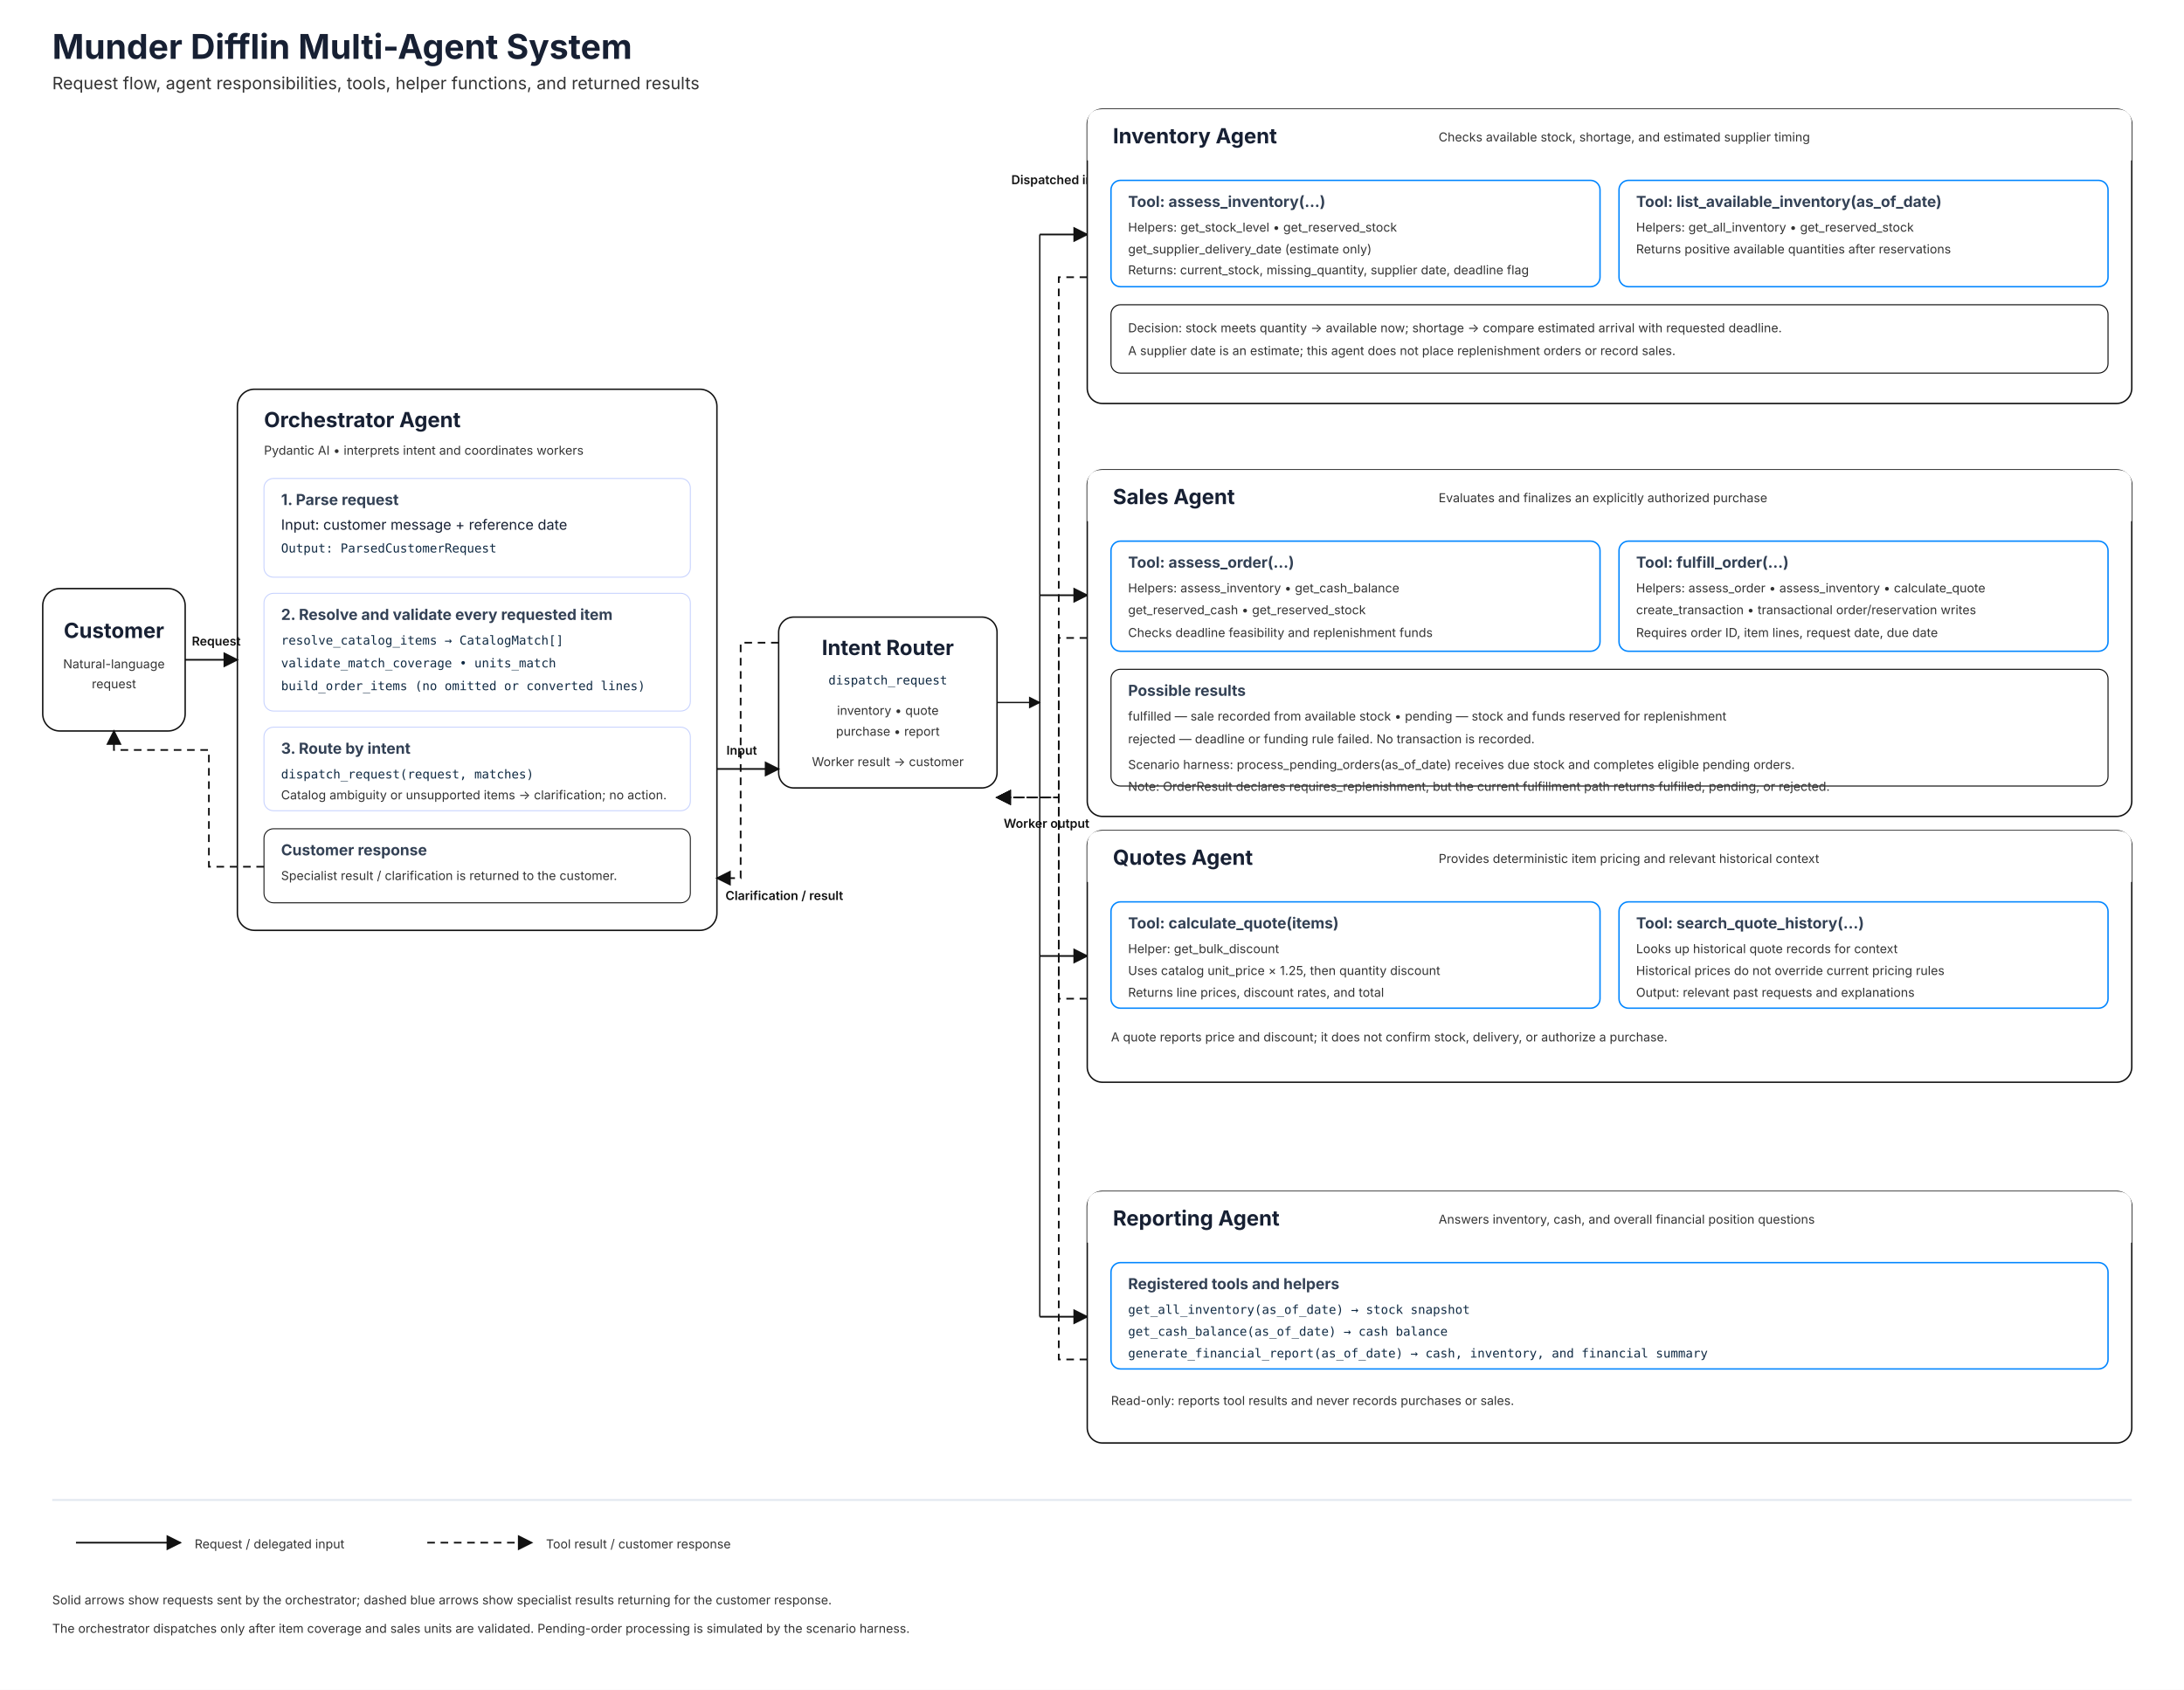
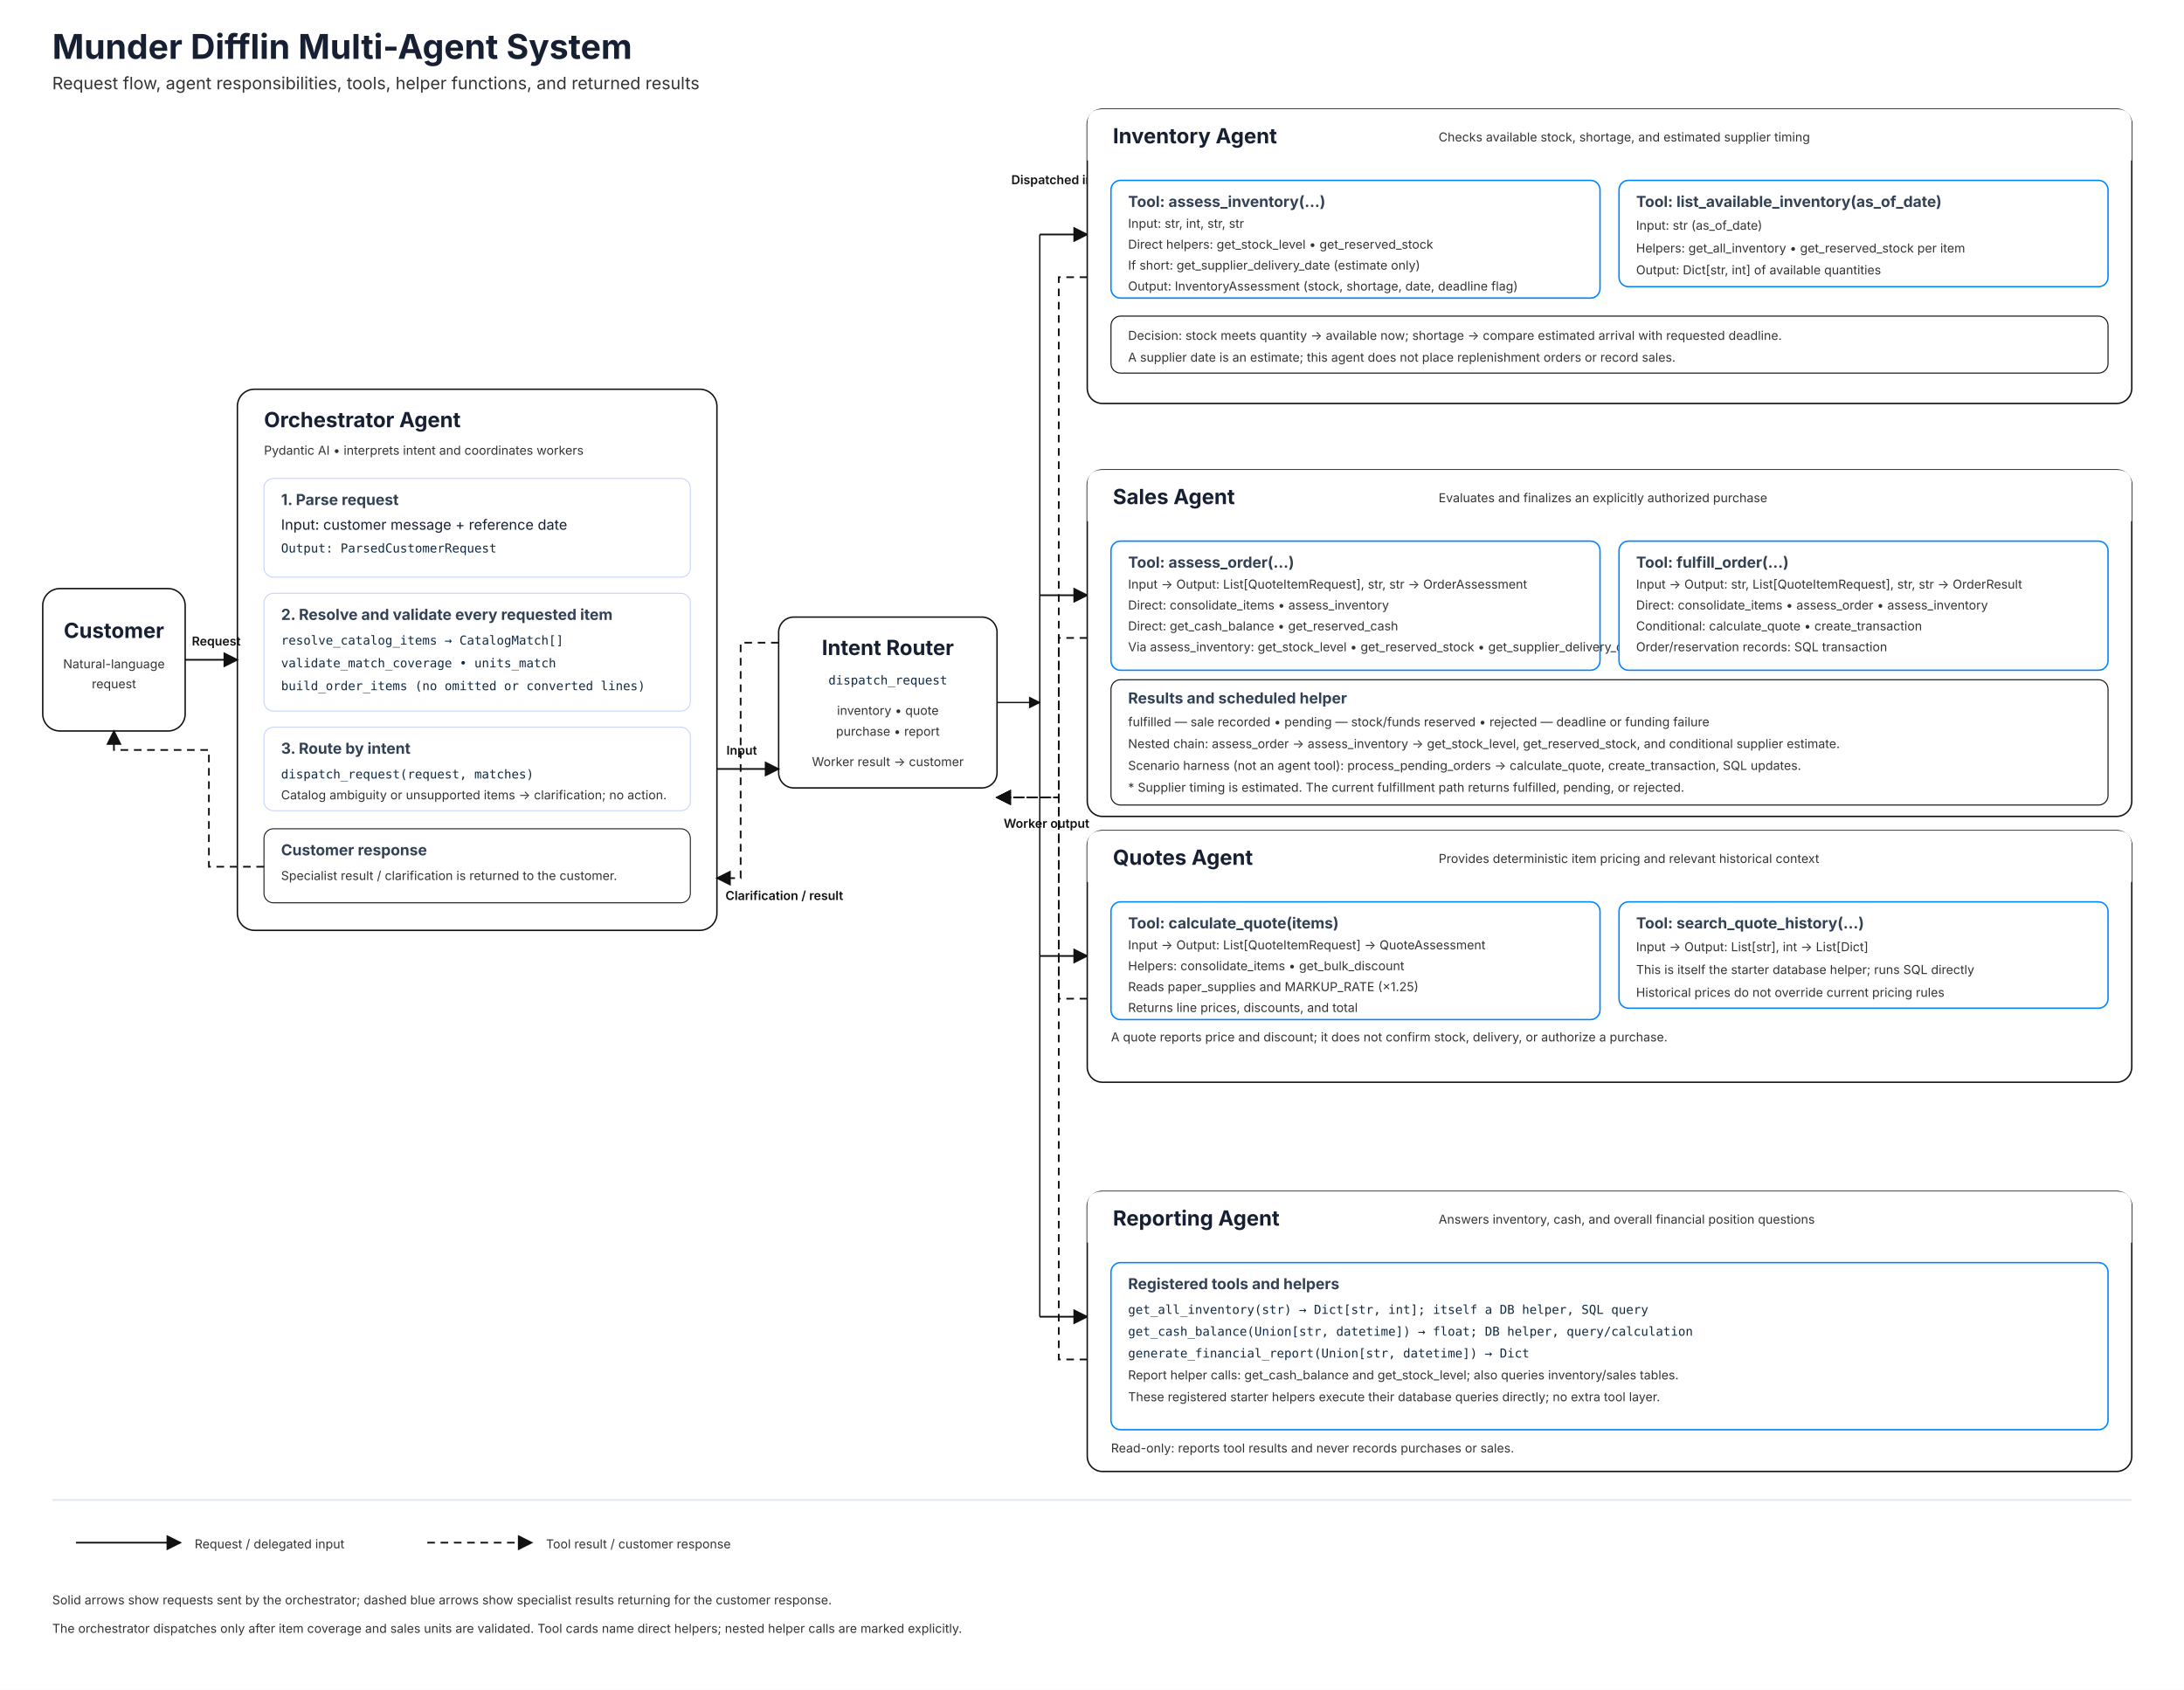
<svg xmlns="http://www.w3.org/2000/svg" width="2300" height="1780" viewBox="0 0 2300 1780" role="img" aria-labelledby="title desc">
  <defs>
    <marker id="arrow" viewBox="0 0 10 10" refX="9" refY="5" markerWidth="9" markerHeight="9" orient="auto-start-reverse">
      <path d="M 0 0 L 10 5 L 0 10 z" fill="#111111" />
    </marker>
    <marker id="arrowBlue" viewBox="0 0 10 10" refX="9" refY="5" markerWidth="9" markerHeight="9" orient="auto-start-reverse">
      <path d="M 0 0 L 10 5 L 0 10 z" fill="#111111" />
    </marker>
    <style>
      text { font-family: Inter, Arial, sans-serif; fill: #172033; }
      .title { font-size: 36px; font-weight: 700; }
      .subtitle { font-size: 18px; fill: #333333; }
      .agent-title { font-size: 22px; font-weight: 700; }
      .section { font-size: 16px; font-weight: 700; fill: #334155; }
      .body { font-size: 15px; }
      .small { font-size: 13px; fill: #333333; }
      .mono { font-family: 'DejaVu Sans Mono', monospace; font-size: 13px; fill: #102a43; }
      .customer { fill: #ffffff; stroke: #111111; stroke-width: 1.5; }
      .orchestrator { fill: #ffffff; stroke: #111111; stroke-width: 1.5; }
      .dispatcher { fill: #ffffff; stroke: #111111; stroke-width: 1.5; }
      .worker { fill: #ffffff; stroke: #111111; stroke-width: 1.5; }
      .inventory-head, .sales-head, .quote-head, .report-head { fill: #ffffff; }
      .tool { fill: #ffffff; stroke: #0085ff; stroke-width: 1.5; }
      .helper { fill: #ffffff; stroke: #111111; stroke-width: 1.1; }
      .flow { fill: none; stroke: #111111; stroke-width: 1.8; marker-end: url(#arrow); }
      .return { fill: none; stroke: #111111; stroke-width: 1.8; stroke-dasharray: 8 6; marker-end: url(#arrowBlue); }
      .internal { fill: none; stroke: #111111; stroke-width: 1.4; marker-end: url(#arrow); }
      .trunk { fill: none; stroke: #111111; stroke-width: 1.4; }
      .label { font-size: 13px; font-weight: 600; fill: #111111; }
      .badge { fill: #ffffff; stroke: #111111; stroke-width: 1; }
    </style>
  </defs>
  <rect width="2300" height="1780" fill="#ffffff" />
  <text x="55" y="62" class="title">Munder Difflin Multi-Agent System</text>
  <text x="55" y="94" class="subtitle">Request flow, agent responsibilities, tools, helper functions, and returned results</text>
  <rect x="45" y="620" width="150" height="150" rx="18" class="customer" />
  <text x="120" y="672" text-anchor="middle" class="agent-title">Customer</text>
  <text x="120" y="704" text-anchor="middle" class="small">Natural-language</text>
  <text x="120" y="725" text-anchor="middle" class="small">request</text>
  <rect x="250" y="410" width="505" height="570" rx="18" class="orchestrator" />
  <text x="278" y="450" class="agent-title">Orchestrator Agent</text>
  <text x="278" y="479" class="small">Pydantic AI • interprets intent and coordinates workers</text>
  <rect x="278" y="504" width="449" height="104" rx="10" fill="#ffffff" stroke="#c7d2fe" />
  <text x="296" y="532" class="section">1. Parse request</text>
  <text x="296" y="558" class="body">Input: customer message + reference date</text>
  <text x="296" y="582" class="mono">Output: ParsedCustomerRequest</text>
  <rect x="278" y="625" width="449" height="124" rx="10" fill="#ffffff" stroke="#c7d2fe" />
  <text x="296" y="653" class="section">2. Resolve and validate every requested item</text>
  <text x="296" y="679" class="mono">resolve_catalog_items → CatalogMatch[]</text>
  <text x="296" y="703" class="mono">validate_match_coverage • units_match</text>
  <text x="296" y="727" class="mono">build_order_items (no omitted or converted lines)</text>
  <rect x="278" y="766" width="449" height="88" rx="10" fill="#ffffff" stroke="#c7d2fe" />
  <text x="296" y="794" class="section">3. Route by intent</text>
  <text x="296" y="820" class="mono">dispatch_request(request, matches)</text>
  <text x="296" y="842" class="small">Catalog ambiguity or unsupported items → clarification; no action.</text>
  <rect x="278" y="873" width="449" height="78" rx="10" class="badge" />
  <text x="296" y="901" class="section">Customer response</text>
  <text x="296" y="927" class="small">Specialist result / clarification is returned to the customer.</text>
  <rect x="820" y="650" width="230" height="180" rx="16" class="dispatcher" />
  <text x="935" y="690" text-anchor="middle" class="agent-title">Intent Router</text>
  <text x="935" y="721" text-anchor="middle" class="mono">dispatch_request</text>
  <text x="935" y="753" text-anchor="middle" class="small">inventory • quote</text>
  <text x="935" y="775" text-anchor="middle" class="small">purchase • report</text>
  <text x="935" y="807" text-anchor="middle" class="small">Worker result → customer</text>
  <path d="M195 695 H250" class="flow" />
  <text x="202" y="680" class="label">Request</text>
  <path d="M755 810 H820" class="flow" />
  <text x="765" y="795" class="label">Input</text>
  <path d="M820 677 H780 V925 H755" class="return" />
  <text x="764" y="948" class="label">Clarification / result</text>
  <path d="M278 913 H220 V790 H120 V770" class="return" />
  <path d="M1050 740 H1095" class="internal" />
  <path d="M1095 247 V1387" class="trunk" />
  <path d="M1095 247 H1145" class="flow" />
  <path d="M1095 627 H1145" class="flow" />
  <path d="M1095 1007 H1145" class="flow" />
  <path d="M1095 1387 H1145" class="flow" />
  <path d="M1145 292 H1115 V840 H1050" class="return" />
  <path d="M1145 672 H1115 V840 H1050" class="return" />
  <path d="M1145 1052 H1115 V840 H1050" class="return" />
  <path d="M1145 1432 H1115 V840 H1050" class="return" />
  <text x="1065" y="194" class="label">Dispatched input</text>
  <text x="1057" y="872" class="label" fill="#2563eb">Worker output</text>
  <rect x="1145" y="115" width="1100" height="310" rx="16" class="worker" />
-   <path d="M1161 115 H2229 Q2245 115 2245 131 V169 H1145 V131 Q1145 115 1161 115" class="inventory-head" />
+   <path d="M1161 115 H2229 Q2245 115 2245 131 V169 H1145 V131 Q1145 115 1161 115" fill="#ffffff" />
  <text x="1172" y="151" class="agent-title">Inventory Agent</text>
  <text x="1515" y="149" class="small">Checks available stock, shortage, and estimated supplier timing</text>
-   <rect x="1170" y="190" width="515" height="112" rx="10" class="tool" />
+   <rect x="1170" y="190" width="515" height="124" rx="10" class="tool" />
  <text x="1188" y="218" class="section">Tool: assess_inventory(...)</text>
-   <text x="1188" y="244" class="small">Helpers: get_stock_level • get_reserved_stock</text>
-   <text x="1188" y="267" class="small">get_supplier_delivery_date (estimate only)</text>
-   <text x="1188" y="289" class="small">Returns: current_stock, missing_quantity, supplier date, deadline flag</text>
+   <text x="1188" y="240" class="small">Input: str, int, str, str</text>
+   <text x="1188" y="262" class="small">Direct helpers: get_stock_level • get_reserved_stock</text>
+   <text x="1188" y="284" class="small">If short: get_supplier_delivery_date (estimate only)</text>
+   <text x="1188" y="306" class="small">Output: InventoryAssessment (stock, shortage, date, deadline flag)</text>
  <rect x="1705" y="190" width="515" height="112" rx="10" class="tool" />
  <text x="1723" y="218" class="section">Tool: list_available_inventory(as_of_date)</text>
-   <text x="1723" y="244" class="small">Helpers: get_all_inventory • get_reserved_stock</text>
-   <text x="1723" y="267" class="small">Returns positive available quantities after reservations</text>
-   <rect x="1170" y="321" width="1050" height="72" rx="10" class="helper" />
-   <text x="1188" y="350" class="small">Decision: stock meets quantity → available now; shortage → compare estimated arrival with requested deadline.</text>
-   <text x="1188" y="374" class="small">A supplier date is an estimate; this agent does not place replenishment orders or record sales.</text>
+   <text x="1723" y="242" class="small">Input: str (as_of_date)</text>
+   <text x="1723" y="266" class="small">Helpers: get_all_inventory • get_reserved_stock per item</text>
+   <text x="1723" y="289" class="small">Output: Dict[str, int] of available quantities</text>
+   <rect x="1170" y="333" width="1050" height="60" rx="10" class="helper" />
+   <text x="1188" y="358" class="small">Decision: stock meets quantity → available now; shortage → compare estimated arrival with requested deadline.</text>
+   <text x="1188" y="381" class="small">A supplier date is an estimate; this agent does not place replenishment orders or record sales.</text>
  <rect x="1145" y="495" width="1100" height="365" rx="16" class="worker" />
-   <path d="M1161 495 H2229 Q2245 495 2245 511 V549 H1145 V511 Q1145 495 1161 495" class="sales-head" />
+   <path d="M1161 495 H2229 Q2245 495 2245 511 V549 H1145 V511 Q1145 495 1161 495" fill="#ffffff" />
  <text x="1172" y="531" class="agent-title">Sales Agent</text>
  <text x="1515" y="529" class="small">Evaluates and finalizes an explicitly authorized purchase</text>
-   <rect x="1170" y="570" width="515" height="116" rx="10" class="tool" />
+   <rect x="1170" y="570" width="515" height="136" rx="10" class="tool" />
  <text x="1188" y="598" class="section">Tool: assess_order(...)</text>
-   <text x="1188" y="624" class="small">Helpers: assess_inventory • get_cash_balance</text>
-   <text x="1188" y="647" class="small">get_reserved_cash • get_reserved_stock</text>
-   <text x="1188" y="671" class="small">Checks deadline feasibility and replenishment funds</text>
-   <rect x="1705" y="570" width="515" height="116" rx="10" class="tool" />
+   <text x="1188" y="620" class="small">Input → Output: List[QuoteItemRequest], str, str → OrderAssessment</text>
+   <text x="1188" y="642" class="small">Direct: consolidate_items • assess_inventory</text>
+   <text x="1188" y="664" class="small">Direct: get_cash_balance • get_reserved_cash</text>
+   <text x="1188" y="686" class="small">Via assess_inventory: get_stock_level • get_reserved_stock • get_supplier_delivery_date*</text>
+   <rect x="1705" y="570" width="515" height="136" rx="10" class="tool" />
  <text x="1723" y="598" class="section">Tool: fulfill_order(...)</text>
-   <text x="1723" y="624" class="small">Helpers: assess_order • assess_inventory • calculate_quote</text>
-   <text x="1723" y="647" class="small">create_transaction • transactional order/reservation writes</text>
-   <text x="1723" y="671" class="small">Requires order ID, item lines, request date, due date</text>
-   <rect x="1170" y="705" width="1050" height="123" rx="10" class="helper" />
-   <text x="1188" y="733" class="section">Possible results</text>
-   <text x="1188" y="759" class="small">fulfilled — sale recorded from available stock • pending — stock and funds reserved for replenishment</text>
-   <text x="1188" y="783" class="small">rejected — deadline or funding rule failed. No transaction is recorded.</text>
-   <text x="1188" y="810" class="small">Scenario harness: process_pending_orders(as_of_date) receives due stock and completes eligible pending orders.</text>
-   <text x="1188" y="833" class="small">Note: OrderResult declares requires_replenishment, but the current fulfillment path returns fulfilled, pending, or rejected.</text>
+   <text x="1723" y="620" class="small">Input → Output: str, List[QuoteItemRequest], str, str → OrderResult</text>
+   <text x="1723" y="642" class="small">Direct: consolidate_items • assess_order • assess_inventory</text>
+   <text x="1723" y="664" class="small">Conditional: calculate_quote • create_transaction</text>
+   <text x="1723" y="686" class="small">Order/reservation records: SQL transaction</text>
+   <rect x="1170" y="716" width="1050" height="132" rx="10" class="helper" />
+   <text x="1188" y="741" class="section">Results and scheduled helper</text>
+   <text x="1188" y="765" class="small">fulfilled — sale recorded • pending — stock/funds reserved • rejected — deadline or funding failure</text>
+   <text x="1188" y="788" class="small">Nested chain: assess_order → assess_inventory → get_stock_level, get_reserved_stock, and conditional supplier estimate.</text>
+   <text x="1188" y="811" class="small">Scenario harness (not an agent tool): process_pending_orders → calculate_quote, create_transaction, SQL updates.</text>
+   <text x="1188" y="834" class="small">* Supplier timing is estimated. The current fulfillment path returns fulfilled, pending, or rejected.</text>
  <rect x="1145" y="875" width="1100" height="265" rx="16" class="worker" />
-   <path d="M1161 875 H2229 Q2245 875 2245 891 V929 H1145 V891 Q1145 875 1161 875" class="quote-head" />
+   <path d="M1161 875 H2229 Q2245 875 2245 891 V929 H1145 V891 Q1145 875 1161 875" fill="#ffffff" />
  <text x="1172" y="911" class="agent-title">Quotes Agent</text>
  <text x="1515" y="909" class="small">Provides deterministic item pricing and relevant historical context</text>
-   <rect x="1170" y="950" width="515" height="112" rx="10" class="tool" />
+   <rect x="1170" y="950" width="515" height="124" rx="10" class="tool" />
  <text x="1188" y="978" class="section">Tool: calculate_quote(items)</text>
-   <text x="1188" y="1004" class="small">Helper: get_bulk_discount</text>
-   <text x="1188" y="1027" class="small">Uses catalog unit_price × 1.25, then quantity discount</text>
-   <text x="1188" y="1050" class="small">Returns line prices, discount rates, and total</text>
+   <text x="1188" y="1000" class="small">Input → Output: List[QuoteItemRequest] → QuoteAssessment</text>
+   <text x="1188" y="1022" class="small">Helpers: consolidate_items • get_bulk_discount</text>
+   <text x="1188" y="1044" class="small">Reads paper_supplies and MARKUP_RATE (×1.25)</text>
+   <text x="1188" y="1066" class="small">Returns line prices, discounts, and total</text>
  <rect x="1705" y="950" width="515" height="112" rx="10" class="tool" />
  <text x="1723" y="978" class="section">Tool: search_quote_history(...)</text>
-   <text x="1723" y="1004" class="small">Looks up historical quote records for context</text>
-   <text x="1723" y="1027" class="small">Historical prices do not override current pricing rules</text>
-   <text x="1723" y="1050" class="small">Output: relevant past requests and explanations</text>
+   <text x="1723" y="1002" class="small">Input → Output: List[str], int → List[Dict]</text>
+   <text x="1723" y="1026" class="small">This is itself the starter database helper; runs SQL directly</text>
+   <text x="1723" y="1050" class="small">Historical prices do not override current pricing rules</text>
  <text x="1170" y="1097" class="small">A quote reports price and discount; it does not confirm stock, delivery, or authorize a purchase.</text>
-   <rect x="1145" y="1255" width="1100" height="265" rx="16" class="worker" />
-   <path d="M1161 1255 H2229 Q2245 1255 2245 1271 V1309 H1145 V1271 Q1145 1255 1161 1255" class="report-head" />
+   <rect x="1145" y="1255" width="1100" height="295" rx="16" class="worker" />
+   <path d="M1161 1255 H2229 Q2245 1255 2245 1271 V1309 H1145 V1271 Q1145 1255 1161 1255" fill="#ffffff" />
  <text x="1172" y="1291" class="agent-title">Reporting Agent</text>
  <text x="1515" y="1289" class="small">Answers inventory, cash, and overall financial position questions</text>
-   <rect x="1170" y="1330" width="1050" height="112" rx="10" class="tool" />
+   <rect x="1170" y="1330" width="1050" height="176" rx="10" class="tool" />
  <text x="1188" y="1358" class="section">Registered tools and helpers</text>
-   <text x="1188" y="1384" class="mono">get_all_inventory(as_of_date) → stock snapshot</text>
-   <text x="1188" y="1407" class="mono">get_cash_balance(as_of_date) → cash balance</text>
-   <text x="1188" y="1430" class="mono">generate_financial_report(as_of_date) → cash, inventory, and financial summary</text>
-   <text x="1170" y="1480" class="small">Read-only: reports tool results and never records purchases or sales.</text>
+   <text x="1188" y="1384" class="mono">get_all_inventory(str) → Dict[str, int]; itself a DB helper, SQL query</text>
+   <text x="1188" y="1407" class="mono">get_cash_balance(Union[str, datetime]) → float; DB helper, query/calculation</text>
+   <text x="1188" y="1430" class="mono">generate_financial_report(Union[str, datetime]) → Dict</text>
+   <text x="1188" y="1453" class="small">Report helper calls: get_cash_balance and get_stock_level; also queries inventory/sales tables.</text>
+   <text x="1188" y="1476" class="small">These registered starter helpers execute their database queries directly; no extra tool layer.</text>
+   <text x="1170" y="1530" class="small">Read-only: reports tool results and never records purchases or sales.</text>
  <line x1="55" y1="1580" x2="2245" y2="1580" stroke="#e2e8f0" stroke-width="2" />
  <path d="M80 1625 H190" class="flow" />
  <text x="205" y="1631" class="small">Request / delegated input</text>
  <path d="M450 1625 H560" class="return" />
  <text x="575" y="1631" class="small">Tool result / customer response</text>
  <text x="55" y="1690" class="small">Solid arrows show requests sent by the orchestrator; dashed blue arrows show specialist results returning for the customer response.</text>
-   <text x="55" y="1720" class="small">The orchestrator dispatches only after item coverage and sales units are validated. Pending-order processing is simulated by the scenario harness.</text>
+   <text x="55" y="1720" class="small">The orchestrator dispatches only after item coverage and sales units are validated. Tool cards name direct helpers; nested helper calls are marked explicitly.</text>
</svg>
